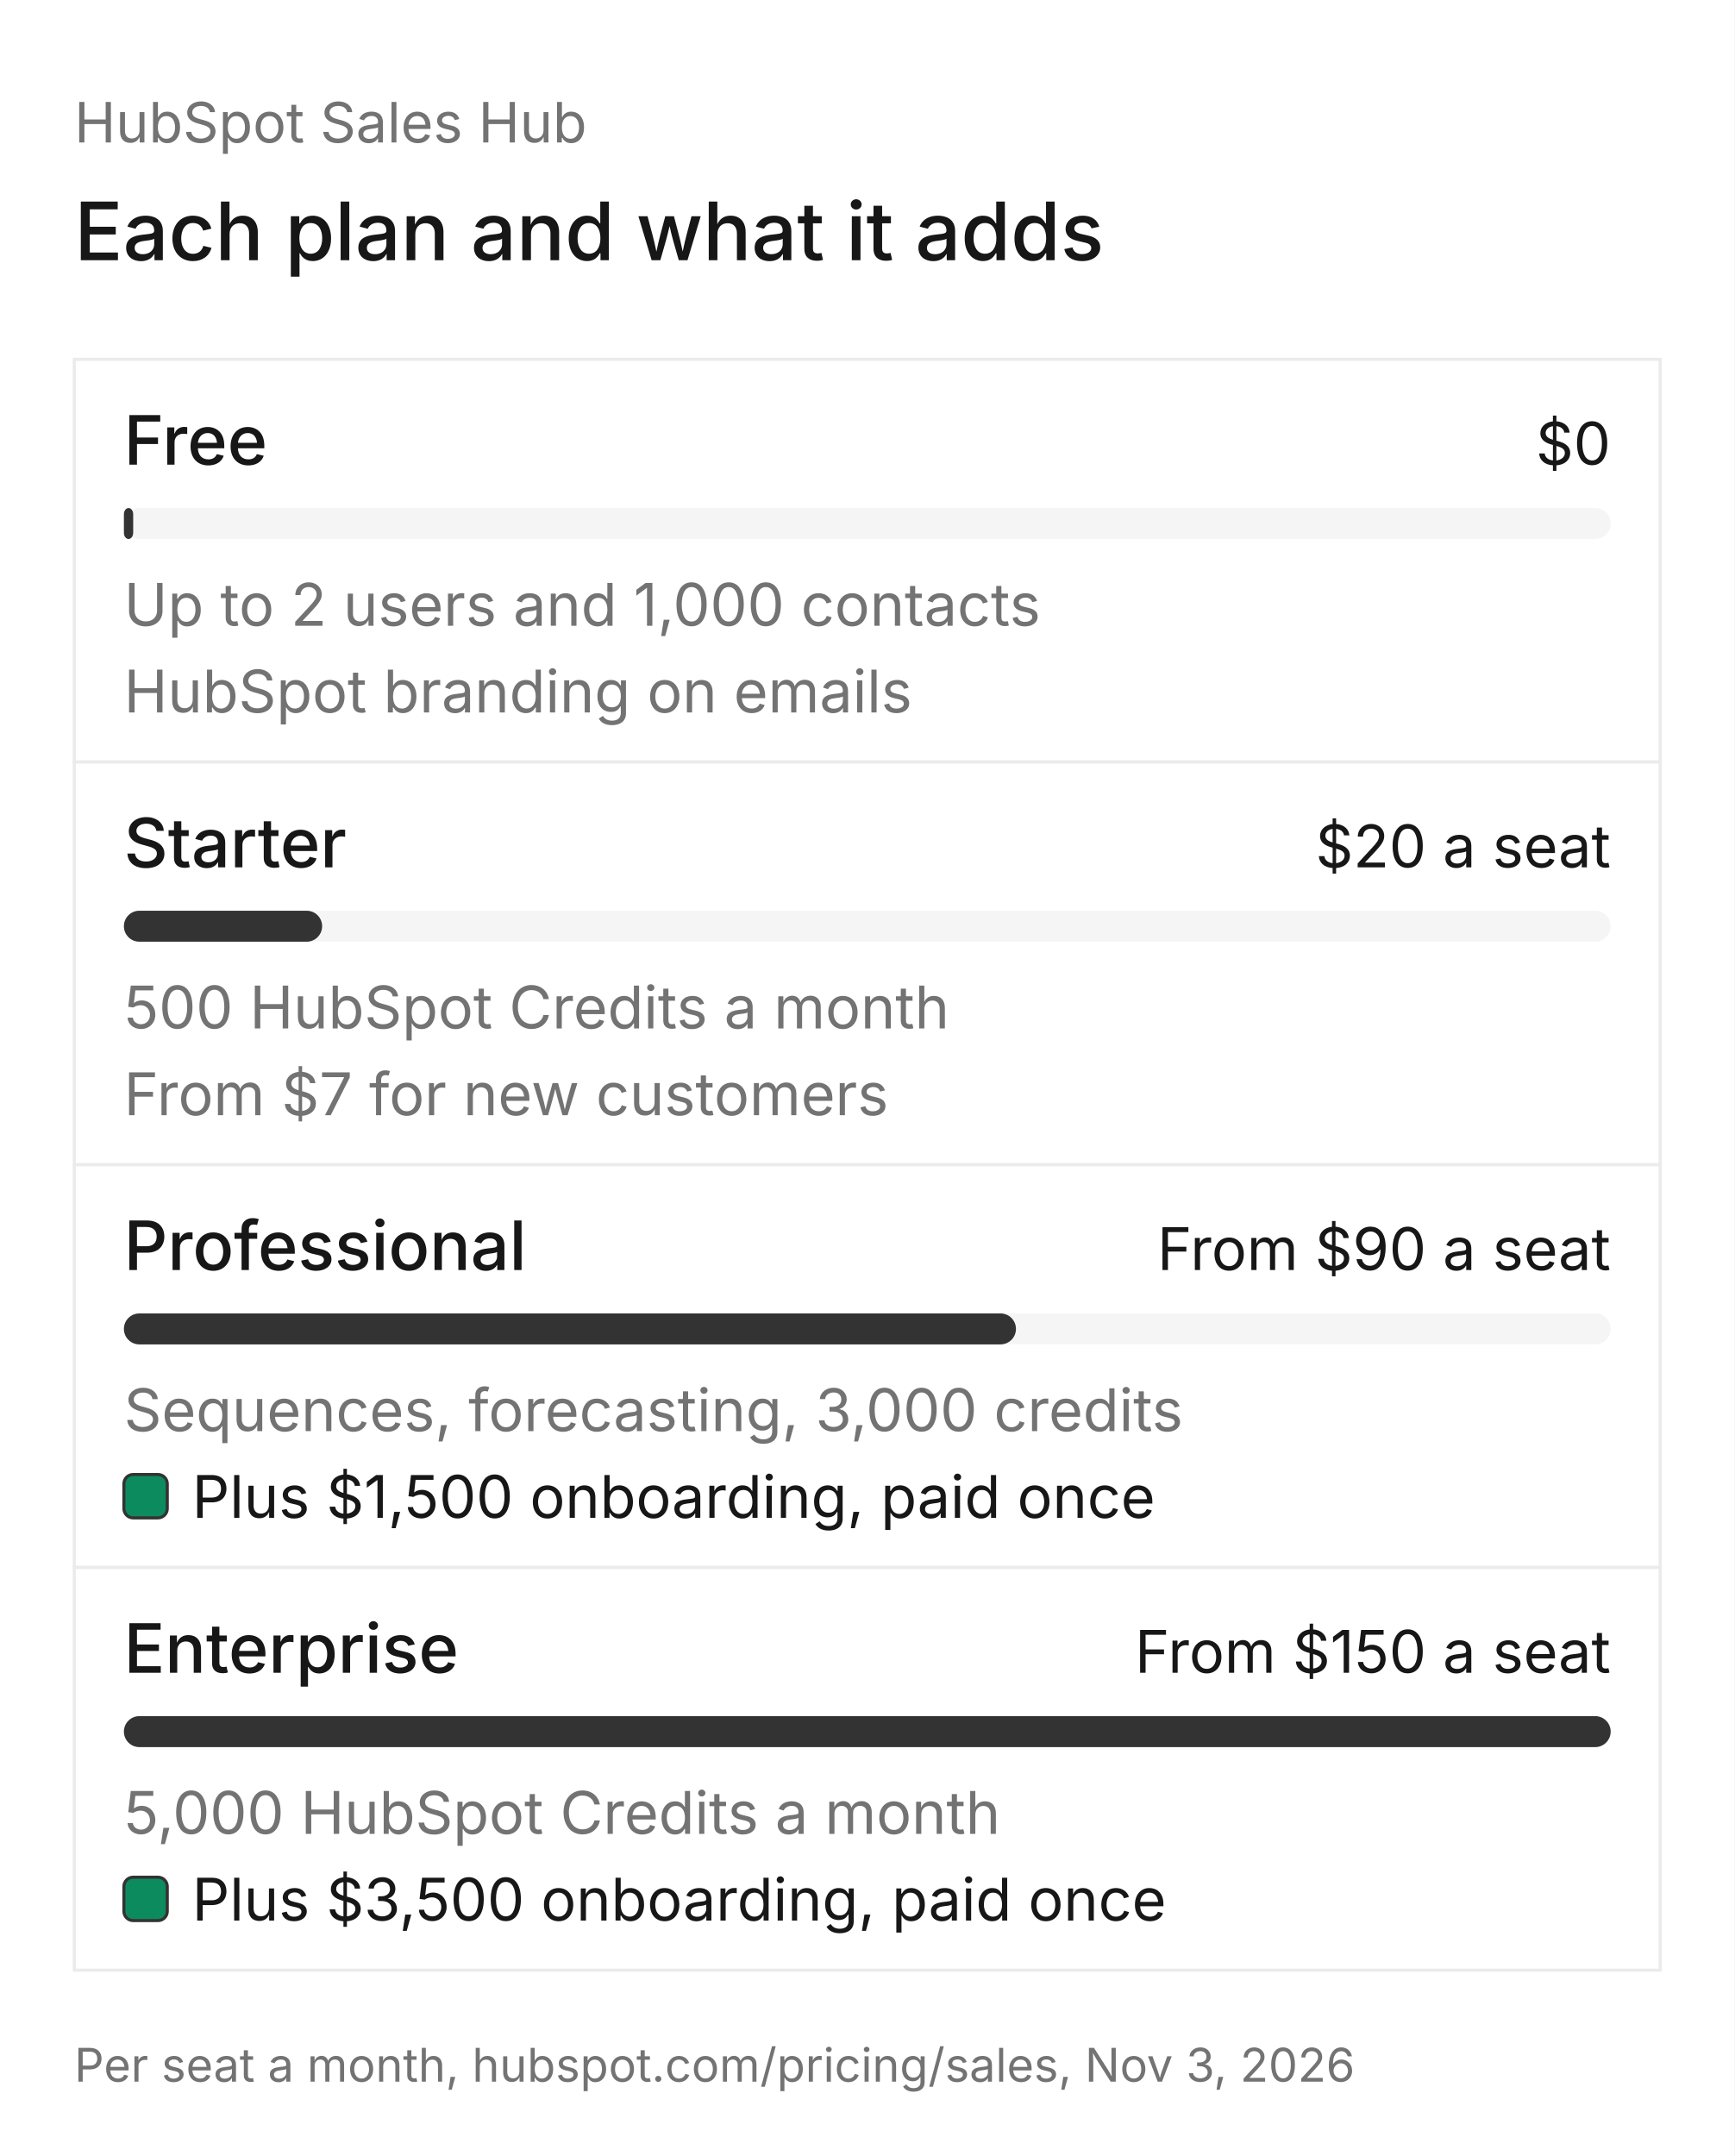
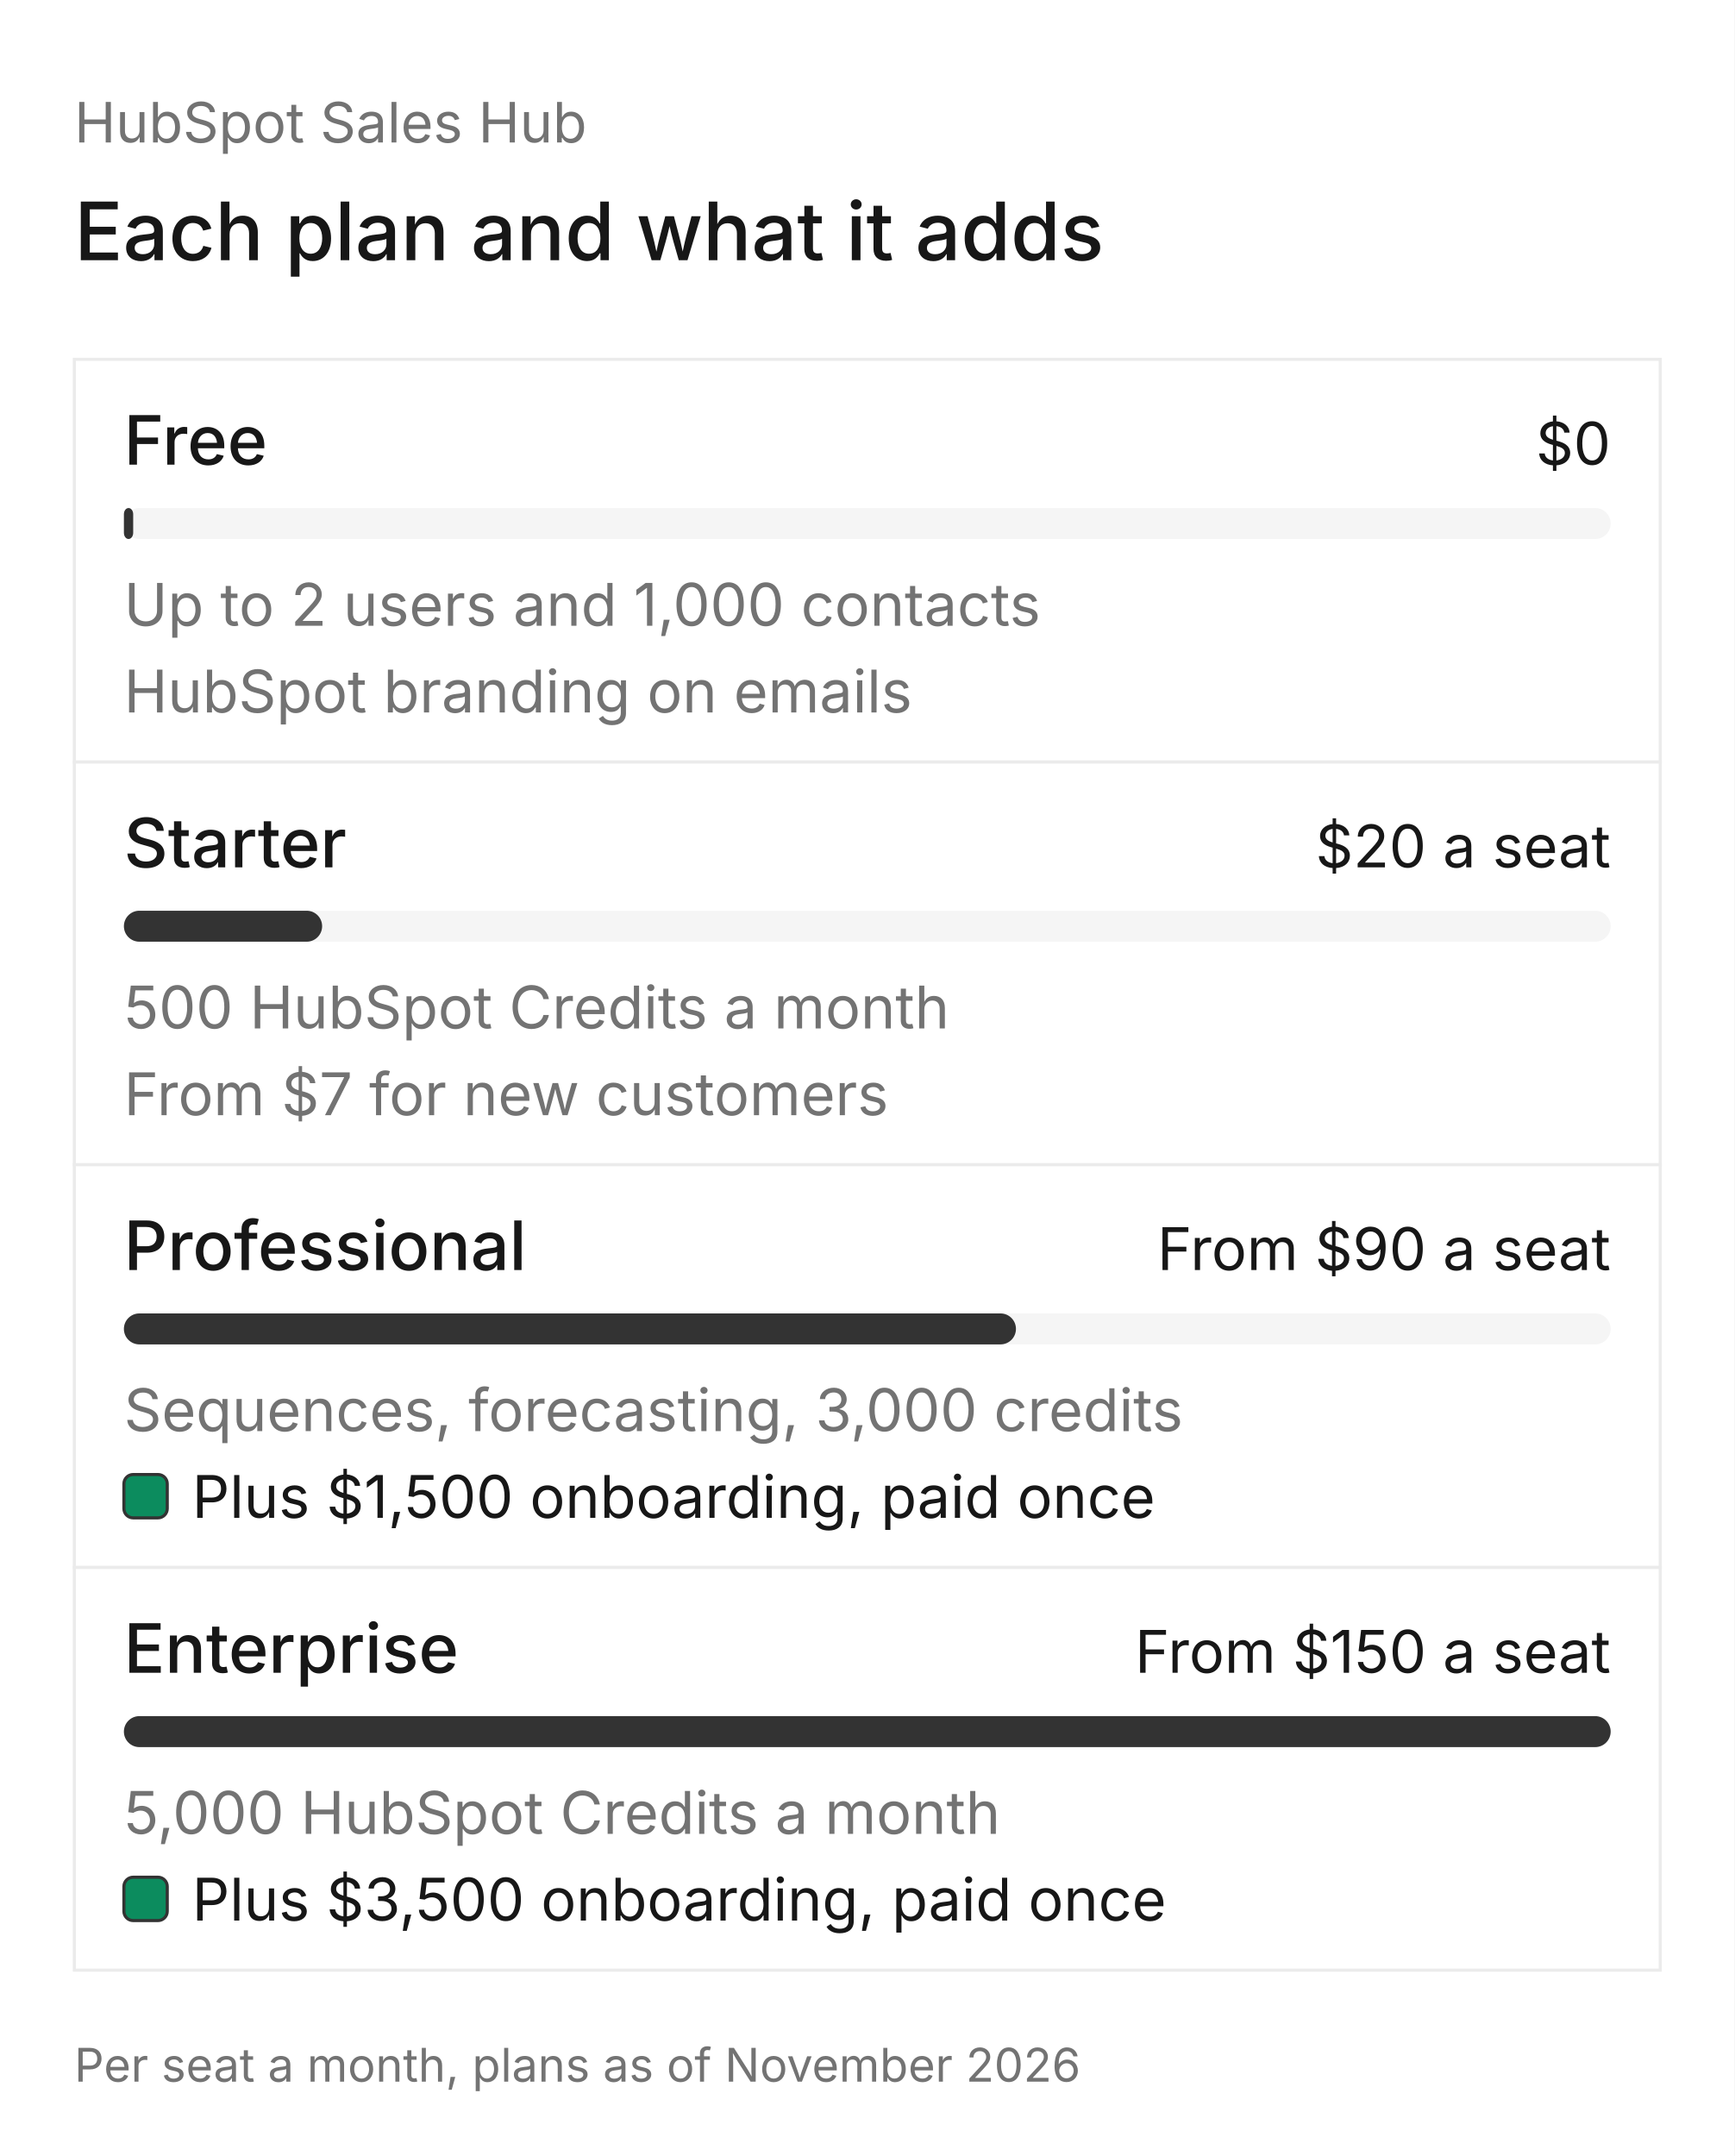
<svg xmlns="http://www.w3.org/2000/svg" viewBox="0 0 560 696" width="560" height="696" role="img" aria-labelledby="t d" font-family="Inter, system-ui, sans-serif">
  <rect width="560" height="696" fill="#ffffff" />
  <text x="24" y="46" font-family="Inter, system-ui, sans-serif" font-size="18" fill="#737373">HubSpot Sales Hub</text>
  <text x="24" y="84" font-size="26" font-weight="500" fill="#171717">Each plan <tspan fill="#171717">and what it adds</tspan>
  </text>
  <rect x="24" y="116" width="512" height="130" fill="#ffffff" stroke="#ebebeb" />
  <text x="40" y="150" font-size="22" font-weight="500" fill="#171717">Free</text>
  <text x="520" y="150" text-anchor="end" font-family="Inter, system-ui, sans-serif" font-size="19" fill="#171717">$0</text>
  <rect x="40" y="164" width="480" height="10" fill="#f5f5f5" rx="5" />
  <rect x="40" y="164" width="3" height="10" fill="#333333" rx="2" />
  <text x="40" y="202" font-size="19" fill="#737373">Up to 2 users and 1,000 contacts</text>
  <text x="40" y="230" font-size="19" fill="#737373">HubSpot branding on emails</text>
  <rect x="24" y="246" width="512" height="130" fill="#ffffff" stroke="#ebebeb" />
  <text x="40" y="280" font-size="22" font-weight="500" fill="#171717">Starter</text>
  <text x="520" y="280" text-anchor="end" font-family="Inter, system-ui, sans-serif" font-size="19" fill="#171717">$20 a seat</text>
  <rect x="40" y="294" width="480" height="10" fill="#f5f5f5" rx="5" />
  <rect x="40" y="294" width="64" height="10" fill="#333333" rx="5" />
  <text x="40" y="332" font-size="19" fill="#737373">500 HubSpot Credits a month</text>
  <text x="40" y="360" font-size="19" fill="#737373">From $7 for new customers</text>
  <rect x="24" y="376" width="512" height="130" fill="#ffffff" stroke="#ebebeb" />
  <text x="40" y="410" font-size="22" font-weight="500" fill="#171717">Professional</text>
  <text x="520" y="410" text-anchor="end" font-family="Inter, system-ui, sans-serif" font-size="19" fill="#171717">From $90 a seat</text>
  <rect x="40" y="424" width="480" height="10" fill="#f5f5f5" rx="5" />
  <rect x="40" y="424" width="288" height="10" fill="#333333" rx="5" />
  <text x="40" y="462" font-size="19" fill="#737373">Sequences, forecasting, 3,000 credits</text>
  <rect x="40" y="476" width="14" height="14" fill="#0c8c5e" stroke="#333333" rx="3" />
  <text x="62" y="490" font-size="19" fill="#171717">Plus $1,500 onboarding, paid once</text>
  <rect x="24" y="506" width="512" height="130" fill="#ffffff" stroke="#ebebeb" />
  <text x="40" y="540" font-size="22" font-weight="500" fill="#171717">Enterprise</text>
  <text x="520" y="540" text-anchor="end" font-family="Inter, system-ui, sans-serif" font-size="19" fill="#171717">From $150 a seat</text>
  <rect x="40" y="554" width="480" height="10" fill="#f5f5f5" rx="5" />
  <rect x="40" y="554" width="480" height="10" fill="#333333" rx="5" />
  <text x="40" y="592" font-size="19" fill="#737373">5,000 HubSpot Credits a month</text>
  <rect x="40" y="606" width="14" height="14" fill="#0c8c5e" stroke="#333333" rx="3" />
  <text x="62" y="620" font-size="19" fill="#171717">Plus $3,500 onboarding, paid once</text>
-   <text x="24" y="672" font-family="Inter, system-ui, sans-serif" font-size="15" fill="#737373">Per seat a month, hubspot.com/pricing/sales, Nov 3, 2026</text>
+   <text x="24" y="672" font-family="Inter, system-ui, sans-serif" font-size="15" fill="#737373">Per seat a month, plans as of November 2026</text>
</svg>
